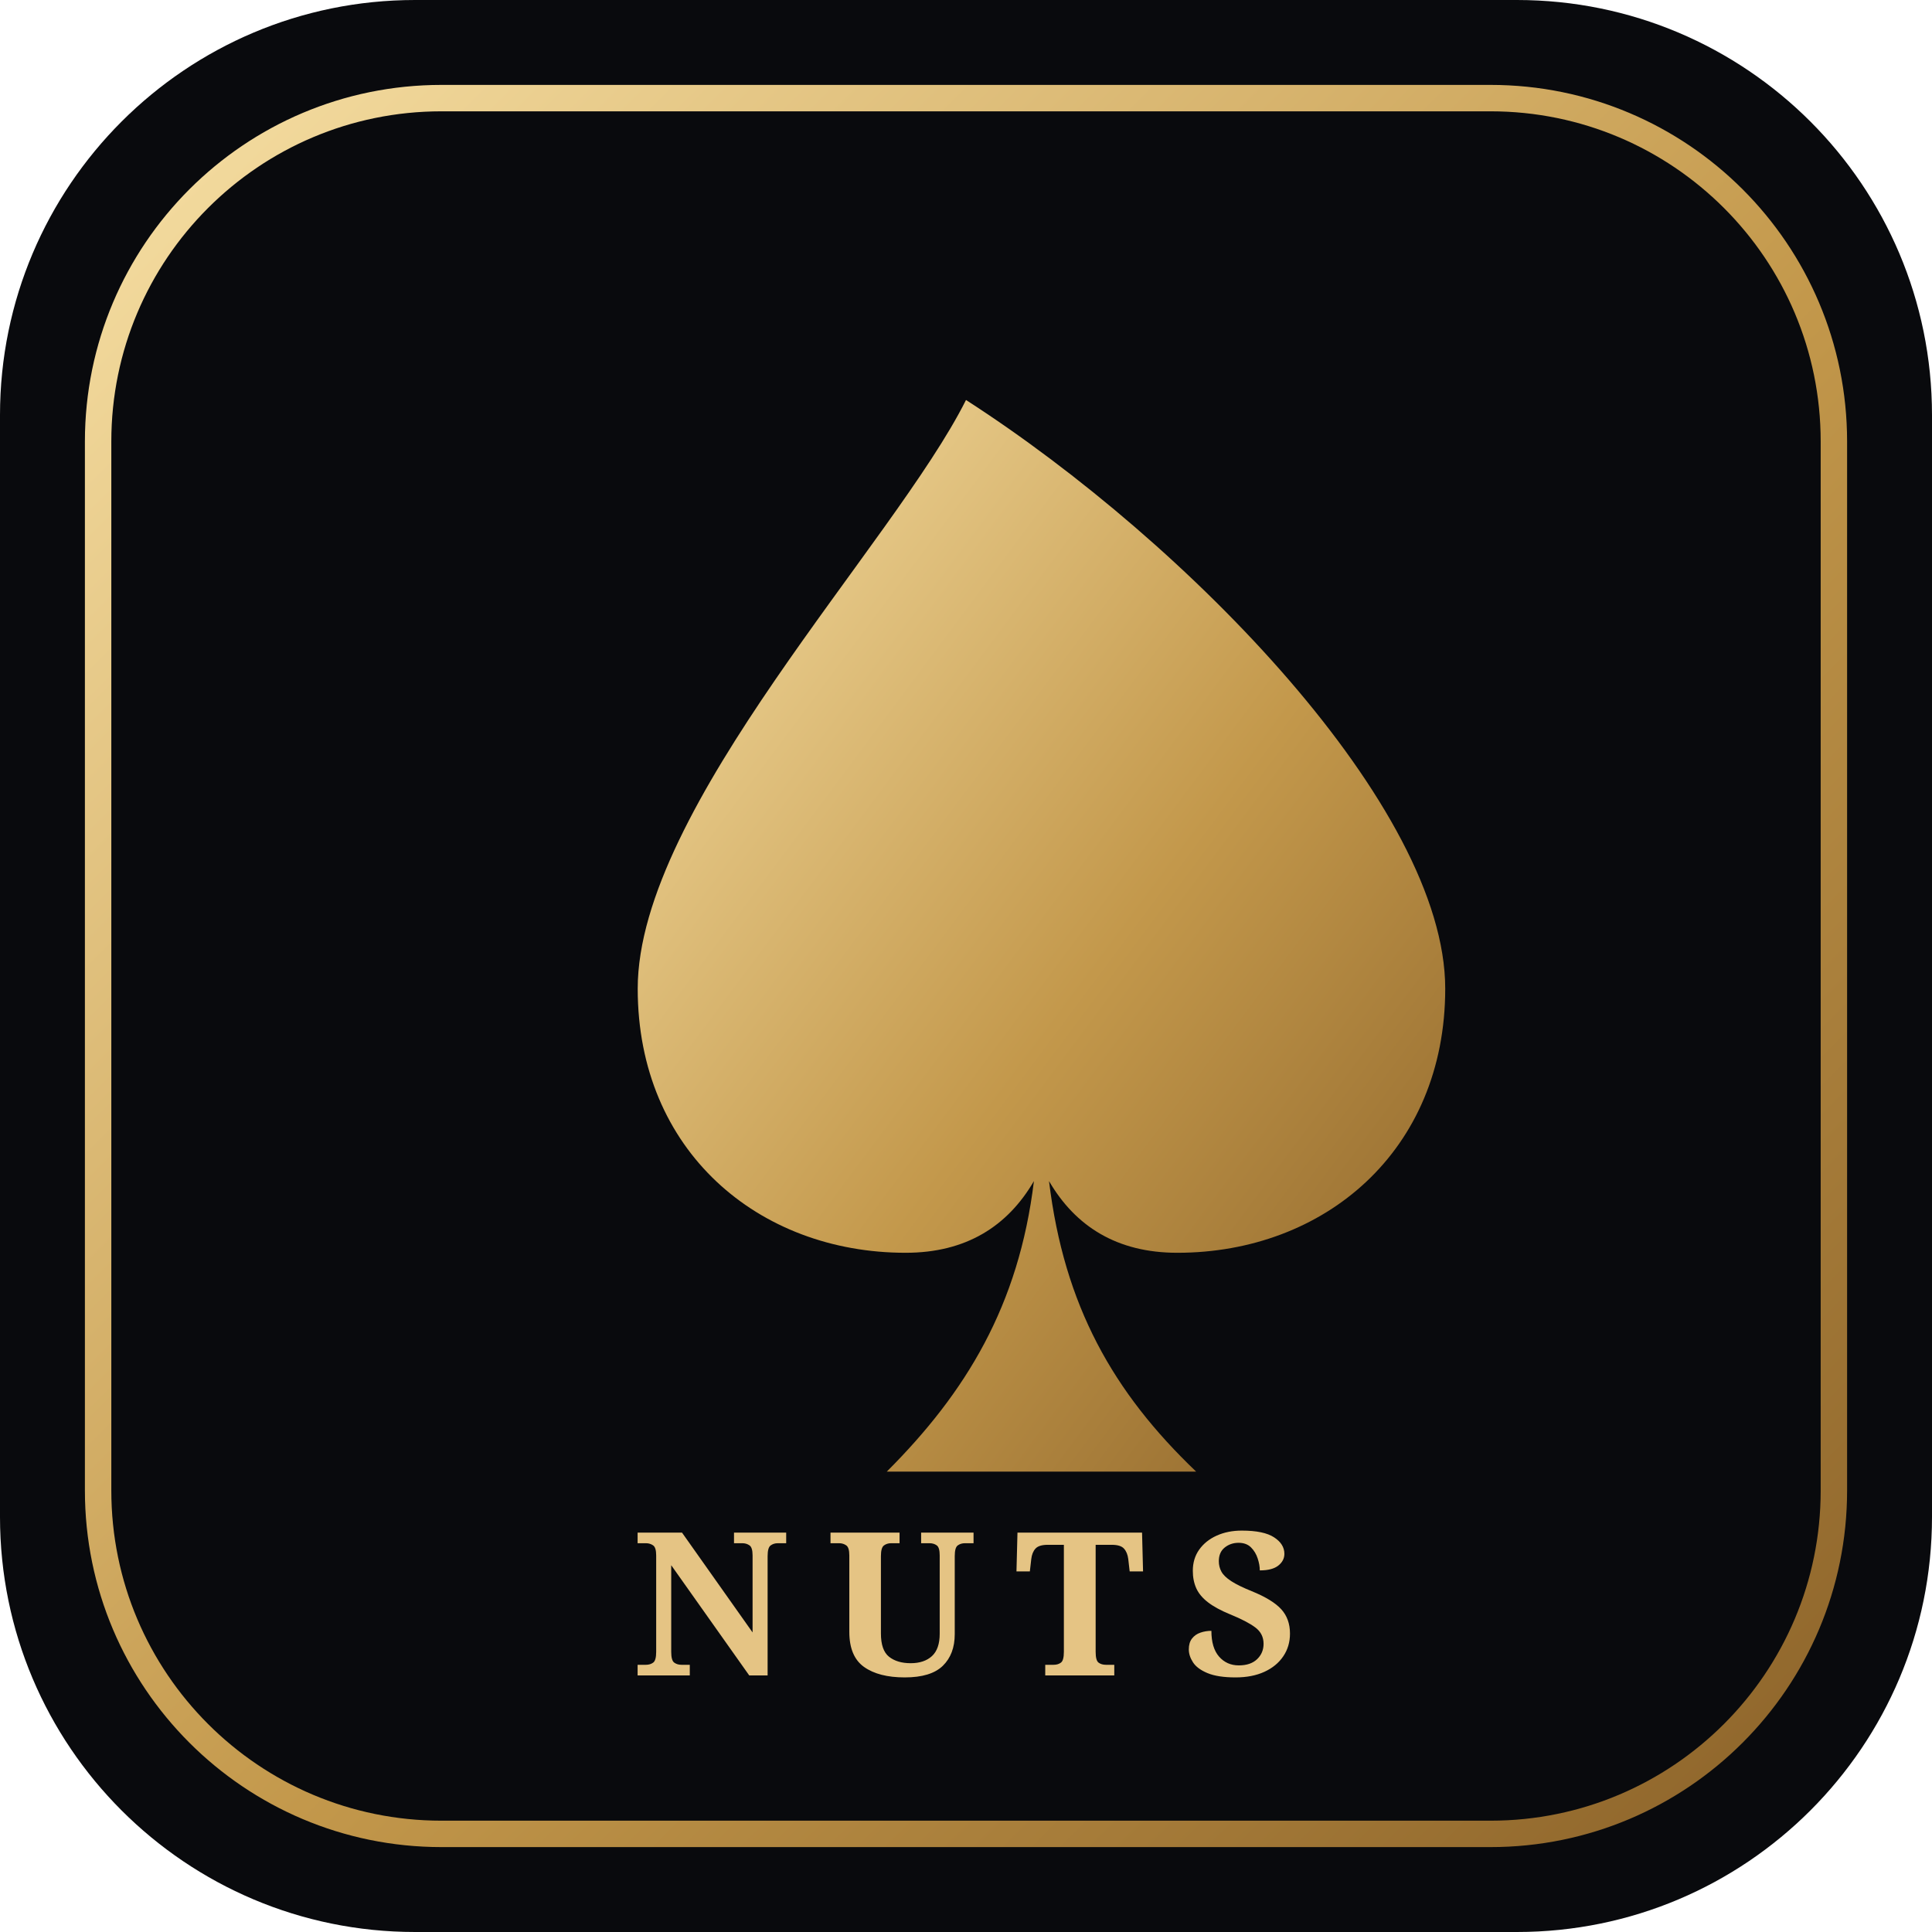
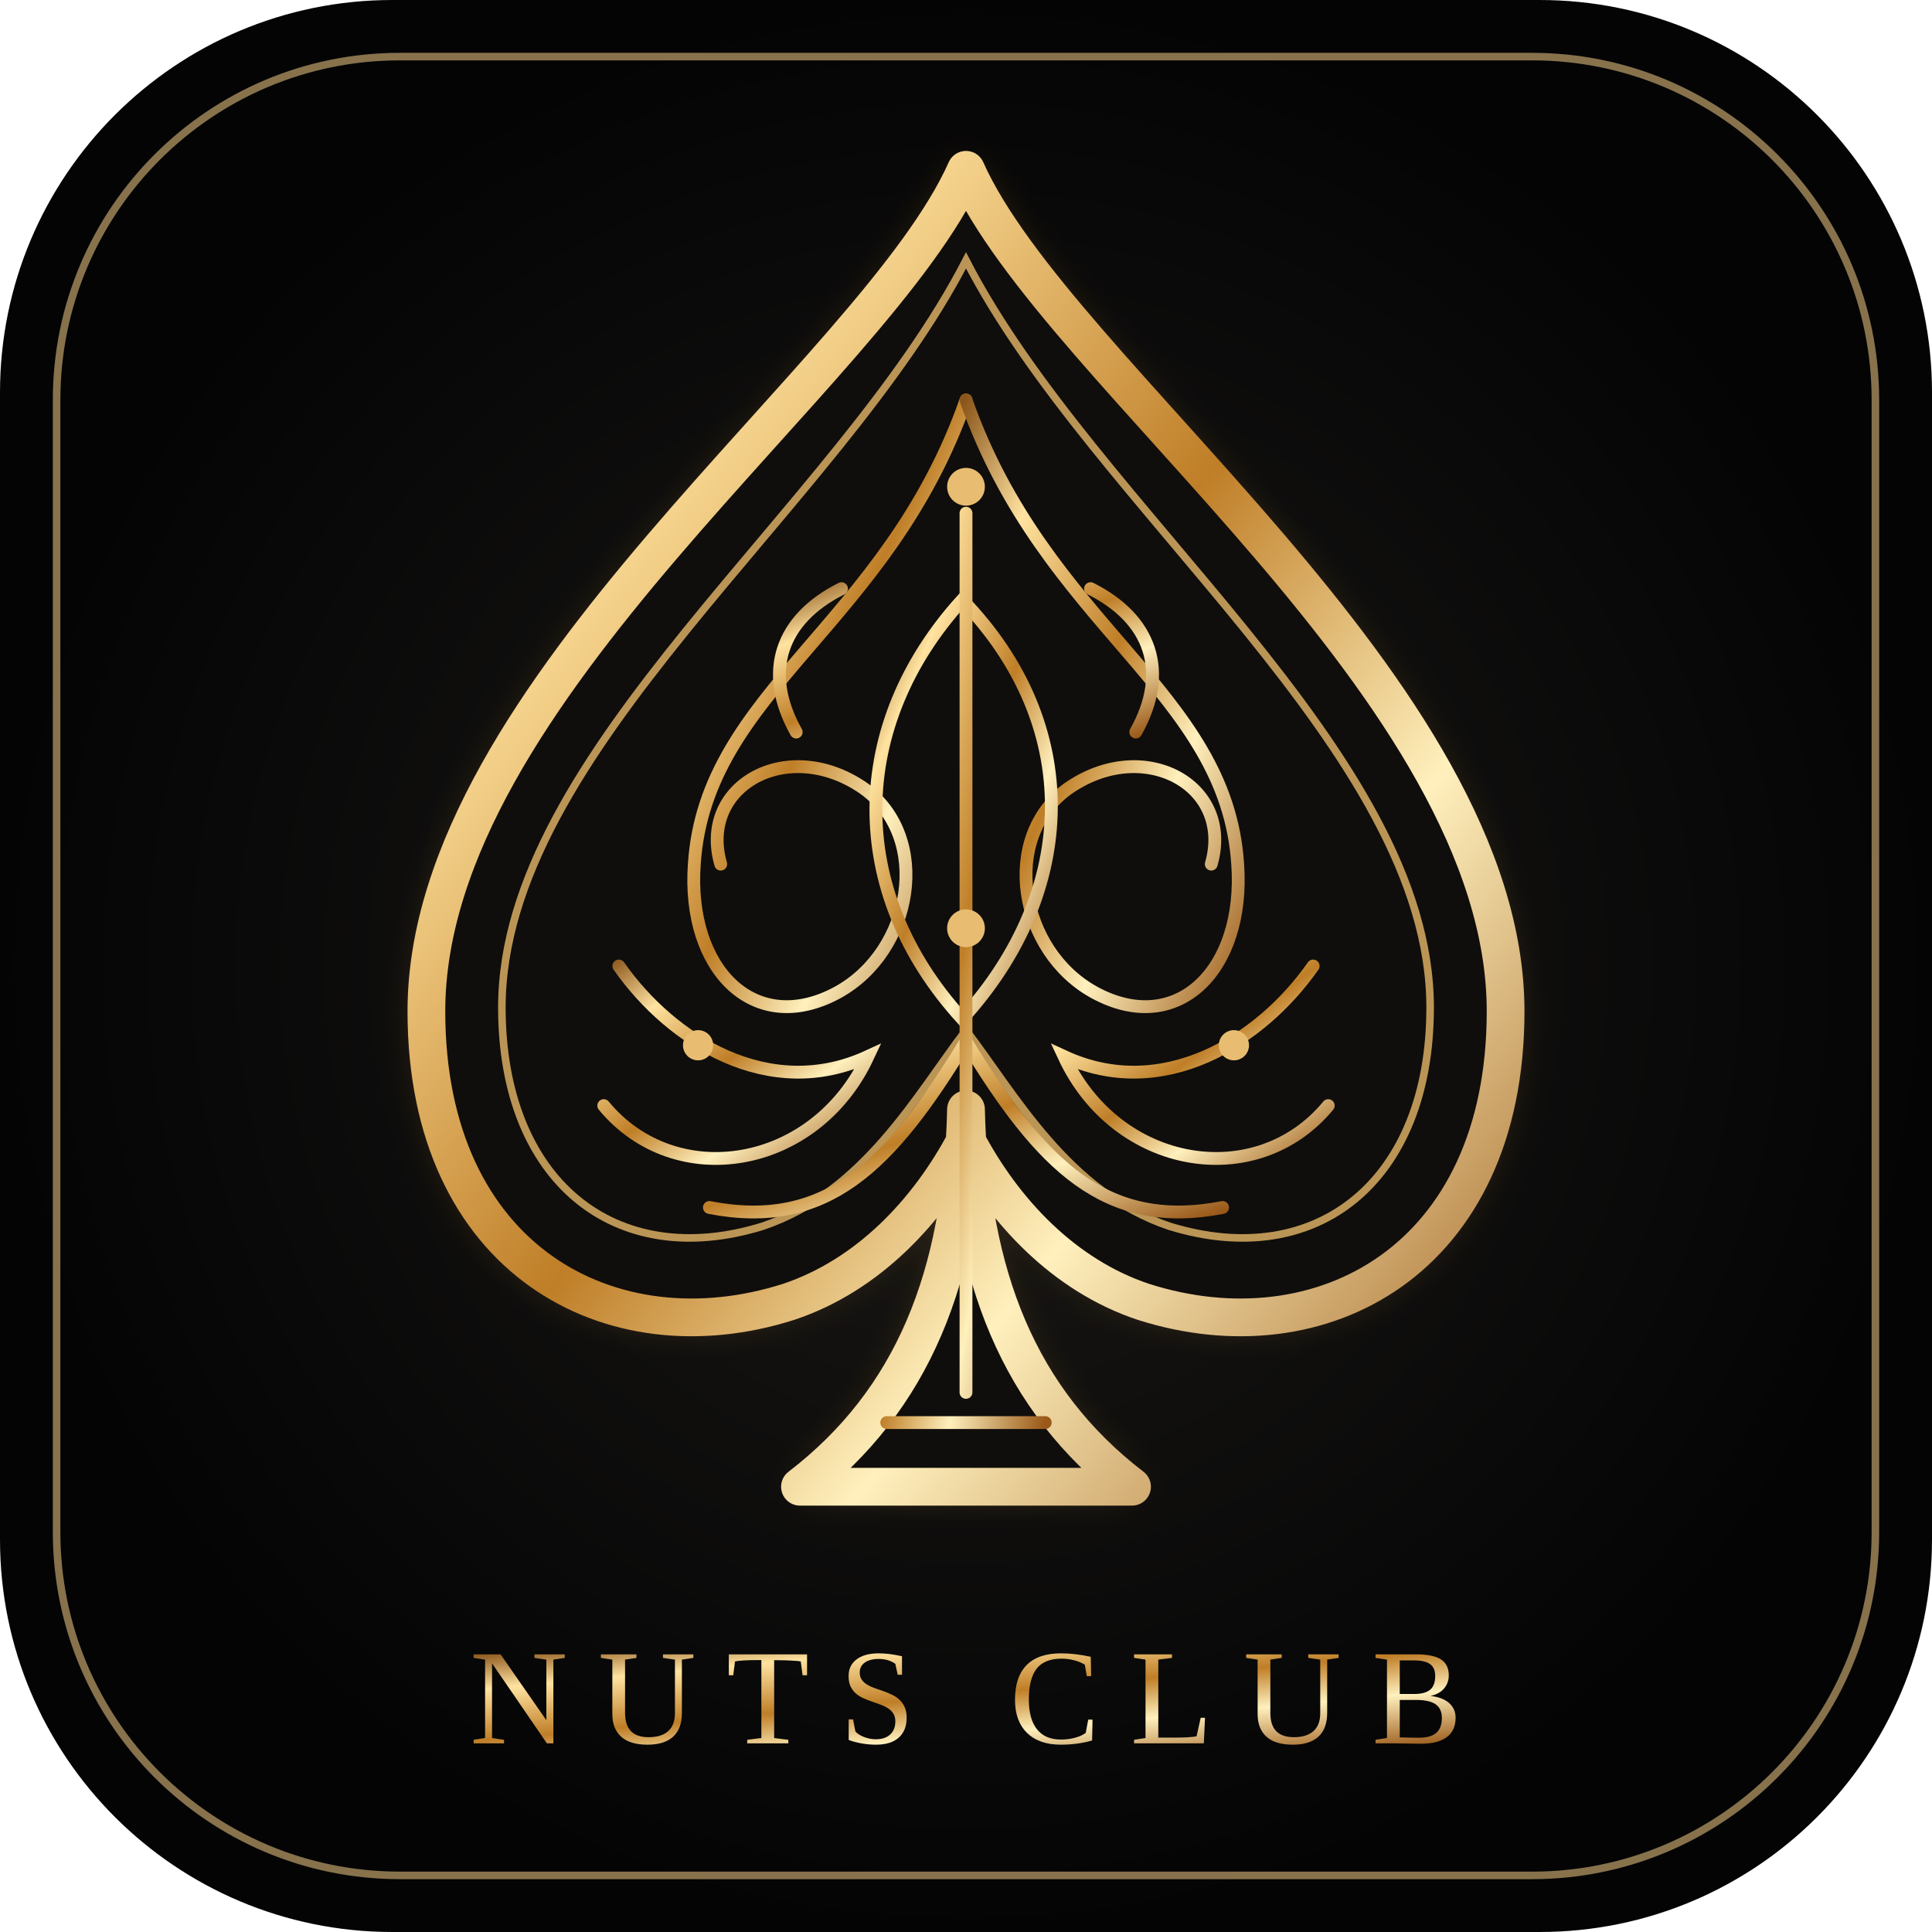
<svg xmlns="http://www.w3.org/2000/svg" viewBox="0 0 512 512">
  <defs>
-     <linearGradient id="g" x1="0" y1="0" x2="1" y2="1">
-       <stop stop-color="#f7e0a5" />
-       <stop offset=".55" stop-color="#c3984b" />
-       <stop offset="1" stop-color="#8b6229" />
+     <radialGradient id="bg">
+       <stop stop-color="#1c1a17" />
+       <stop offset="1" stop-color="#040405" />
+     </radialGradient>
+     <linearGradient id="gold" x1="0" x2="1" y1="0" y2="1">
+       <stop stop-color="#8c561b" />
+       <stop offset=".2" stop-color="#ffe3a0" />
+       <stop offset=".48" stop-color="#bf7e27" />
+       <stop offset=".7" stop-color="#fff0bd" />
+       <stop offset="1" stop-color="#9a5918" />
    </linearGradient>
+     <filter id="glow">
+       <feGaussianBlur stdDeviation="5" />
+     </filter>
  </defs>
-   <rect width="512" height="512" rx="110" fill="#090a0d" />
-   <rect x="26" y="26" width="460" height="460" rx="91" fill="none" stroke="url(#g)" stroke-width="7" />
-   <path d="M256 107c-19 38-87 108-87 156 0 43 32 70 71 70 16 0 27-7 34-19-4 33-18 56-39 77h82c-22-21-35-44-39-77 7 12 18 19 34 19 39 0 71-27 71-70 0-48-68-118-127-156z" fill="url(#g)" transform="translate(0 -1)" />
-   <text x="256" y="444" text-anchor="middle" fill="#e5c484" font-family="Georgia,serif" font-weight="bold" font-size="53" letter-spacing="10">NUTS</text>
+   <rect width="512" height="512" rx="104" fill="url(#bg)" />
+   <rect x="15" y="15" width="482" height="482" rx="91" fill="none" stroke="#bfa16b" stroke-opacity=".7" stroke-width="2" />
+   <g transform="translate(0 -13)">
+     <path d="M256 58 C232 112 113 196 113 281 C113 347 162 373 209 358 C230 351 246 334 256 315 C266 334 282 351 303 358 C350 373 399 347 399 281 C399 196 280 112 256 58Z M256 307 C255 351 242 384 212 407 L300 407 C270 384 257 351 256 307Z" fill="#bd802f" opacity=".5" filter="url(#glow)" />
+     <path d="M256 58 C232 112 113 196 113 281 C113 347 162 373 209 358 C230 351 246 334 256 315 C266 334 282 351 303 358 C350 373 399 347 399 281 C399 196 280 112 256 58Z M256 307 C255 351 242 384 212 407 L300 407 C270 384 257 351 256 307Z" fill="#100e0c" stroke="url(#gold)" stroke-width="10" stroke-linejoin="round" />
+     <path d="M256 82 C222 148 133 212 133 280 C133 326 163 350 202 338 C229 329 243 303 256 286 C269 303 283 329 310 338 C349 350 379 326 379 280 C379 212 290 148 256 82Z" fill="none" stroke="#e6b768" stroke-width="2" opacity=".8" />
+     <g fill="none" stroke="url(#gold)" stroke-width="3.4" stroke-linecap="round">
+       <path d="M256 119 C235 179 187 196 184 242 C182 270 200 288 222 276 C242 265 247 235 229 222 C209 208 185 221 191 242" />
+       <path d="M256 119 C277 179 325 196 328 242 C330 270 312 288 290 276 C270 265 265 235 283 222 C303 208 327 221 321 242" />
+       <path d="M255 172 C225 205 224 249 255 283 C286 249 287 205 255 172Z" />
+       <path d="M164 269 C178 289 204 305 230 293 C216 323 179 329 160 306" />
+       <path d="M348 269 C334 289 308 305 282 293 C296 323 333 329 352 306" />
+       <path d="M256 289 C236 322 219 339 188 333 M256 289 C276 322 293 339 324 333" />
+       <path d="M256 149 V382 M235 390 H277" />
+       <path d="M211 207 C202 191 207 177 223 169 M301 207 C310 191 305 177 289 169" />
+     </g>
+     <g fill="#e8bd72">
+       <circle cx="256" cy="142" r="5" />
+       <circle cx="185" cy="290" r="4" />
+       <circle cx="327" cy="290" r="4" />
+       <circle cx="256" cy="259" r="5" />
+     </g>
+   </g>
+   <text x="256" y="462" text-anchor="middle" font-family="Georgia,'Times New Roman',serif" font-size="36" letter-spacing="8" fill="url(#gold)">NUTS CLUB</text>
</svg>
